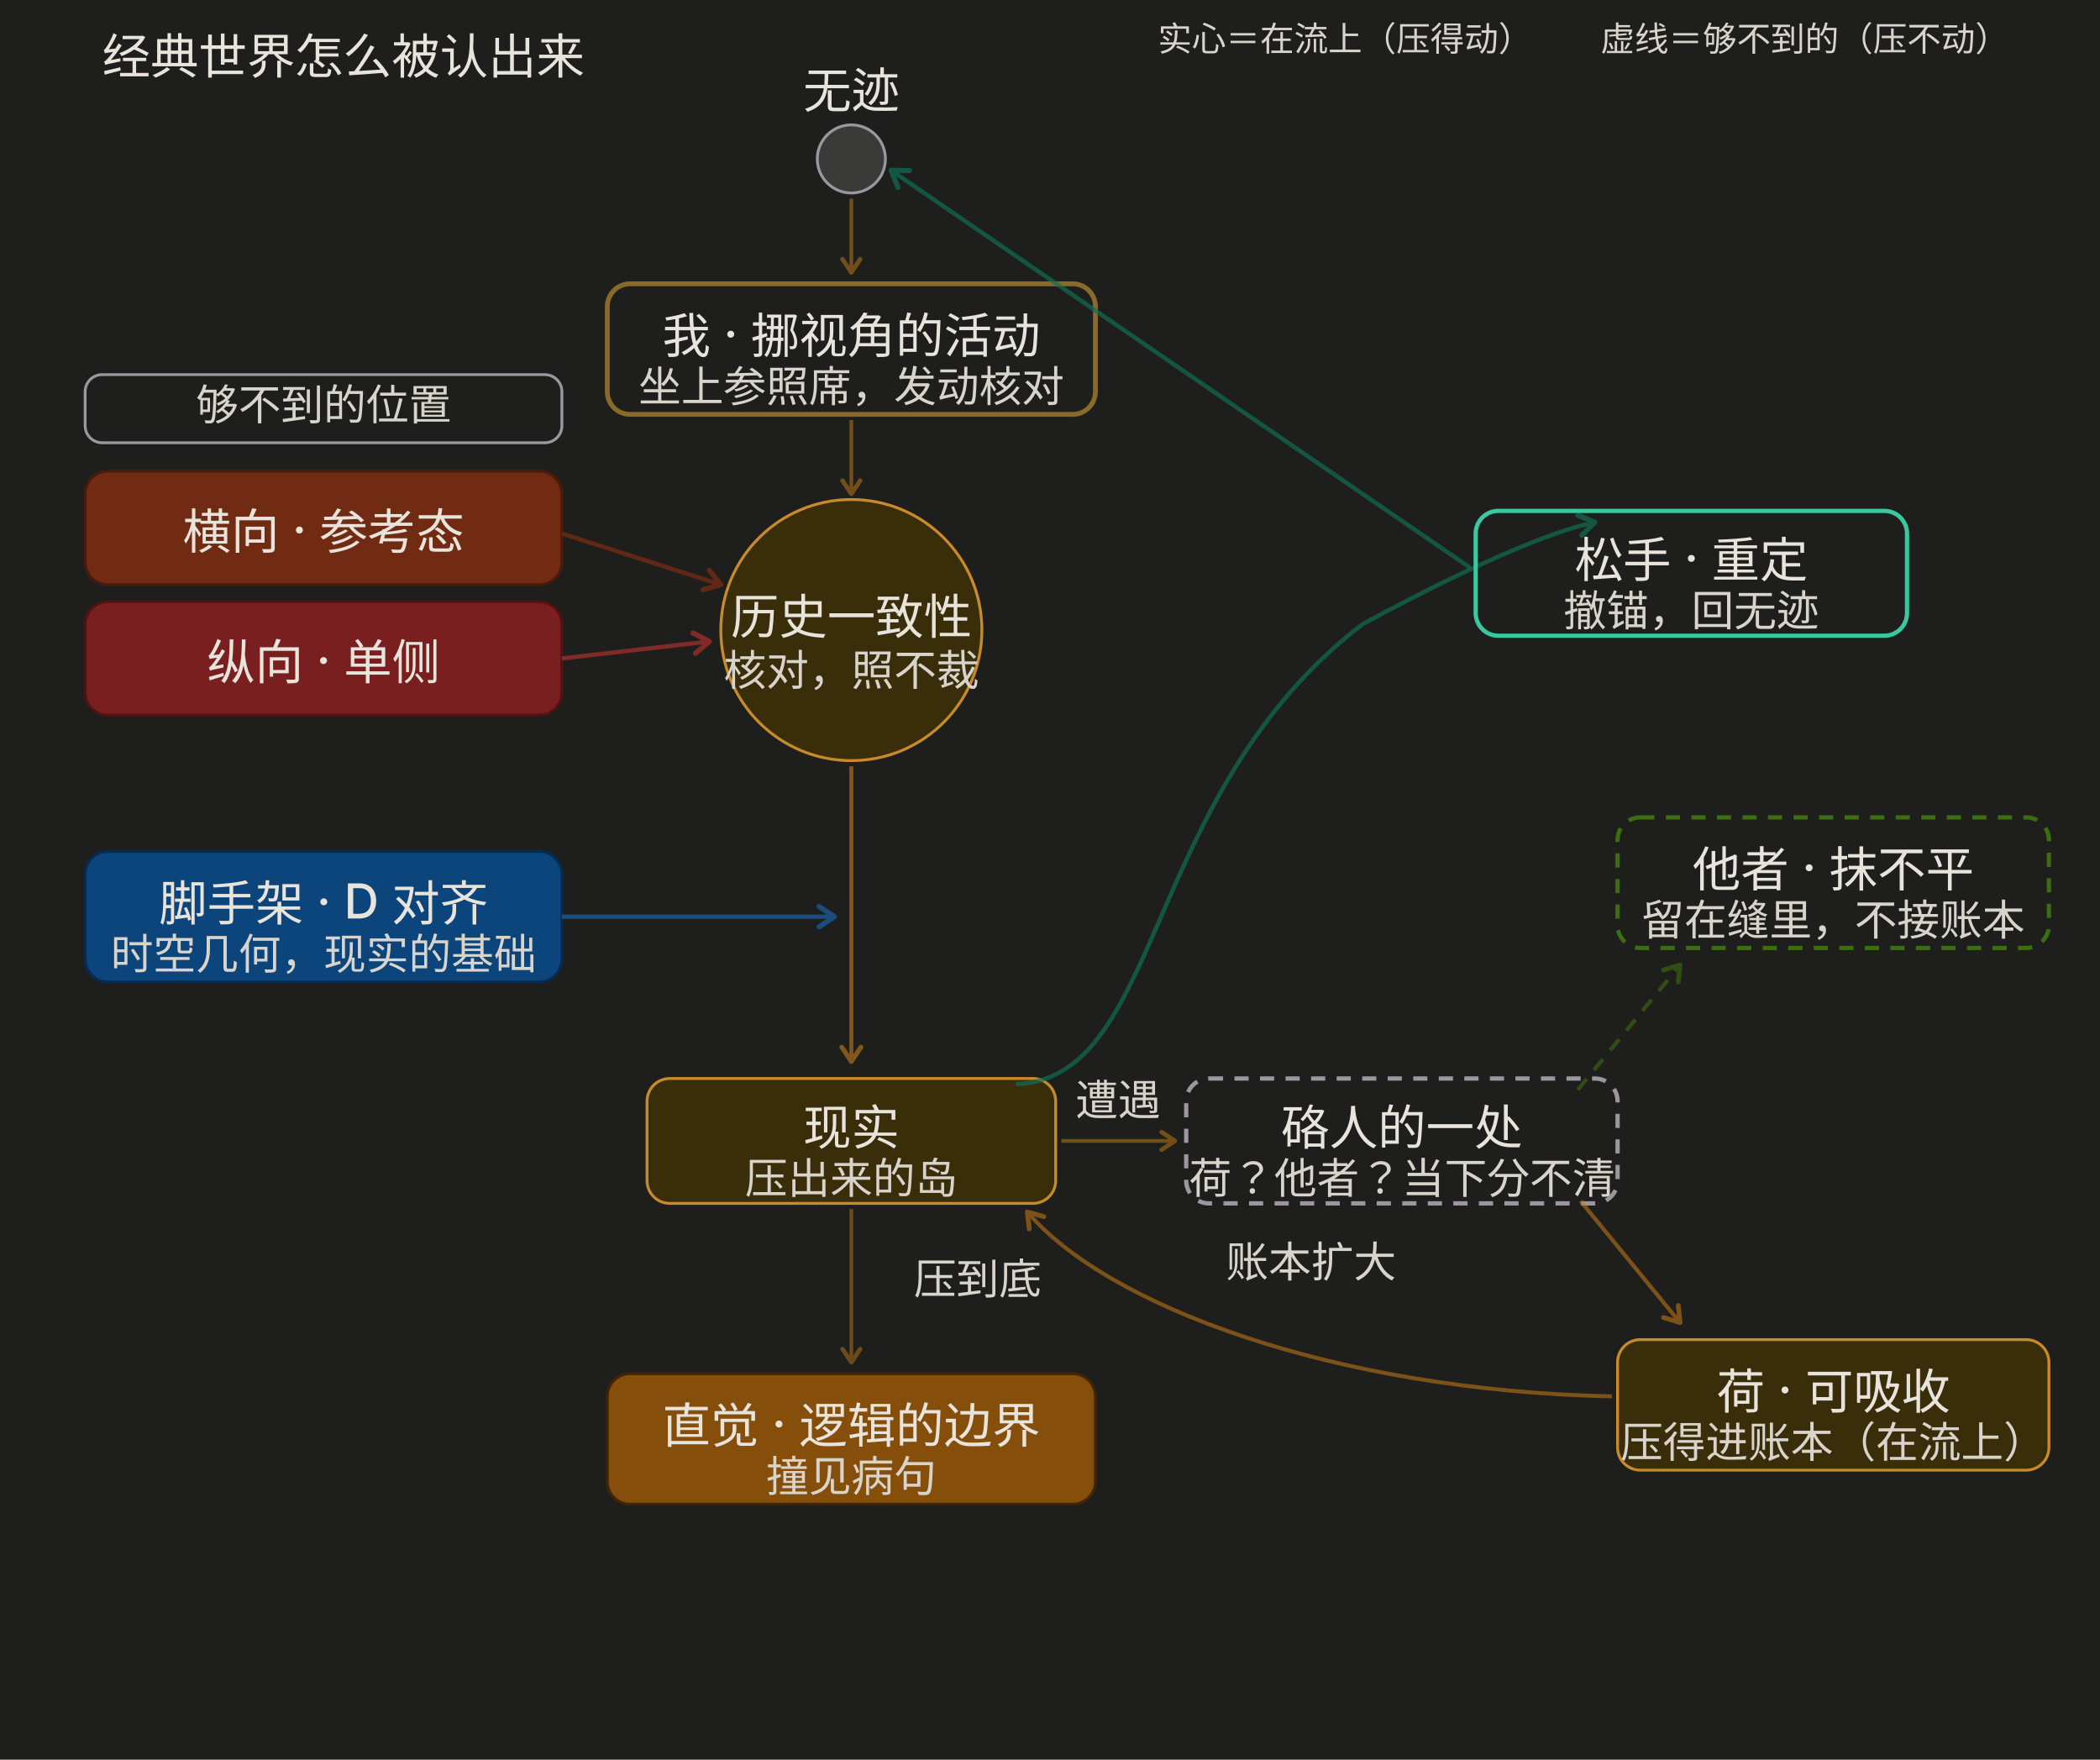
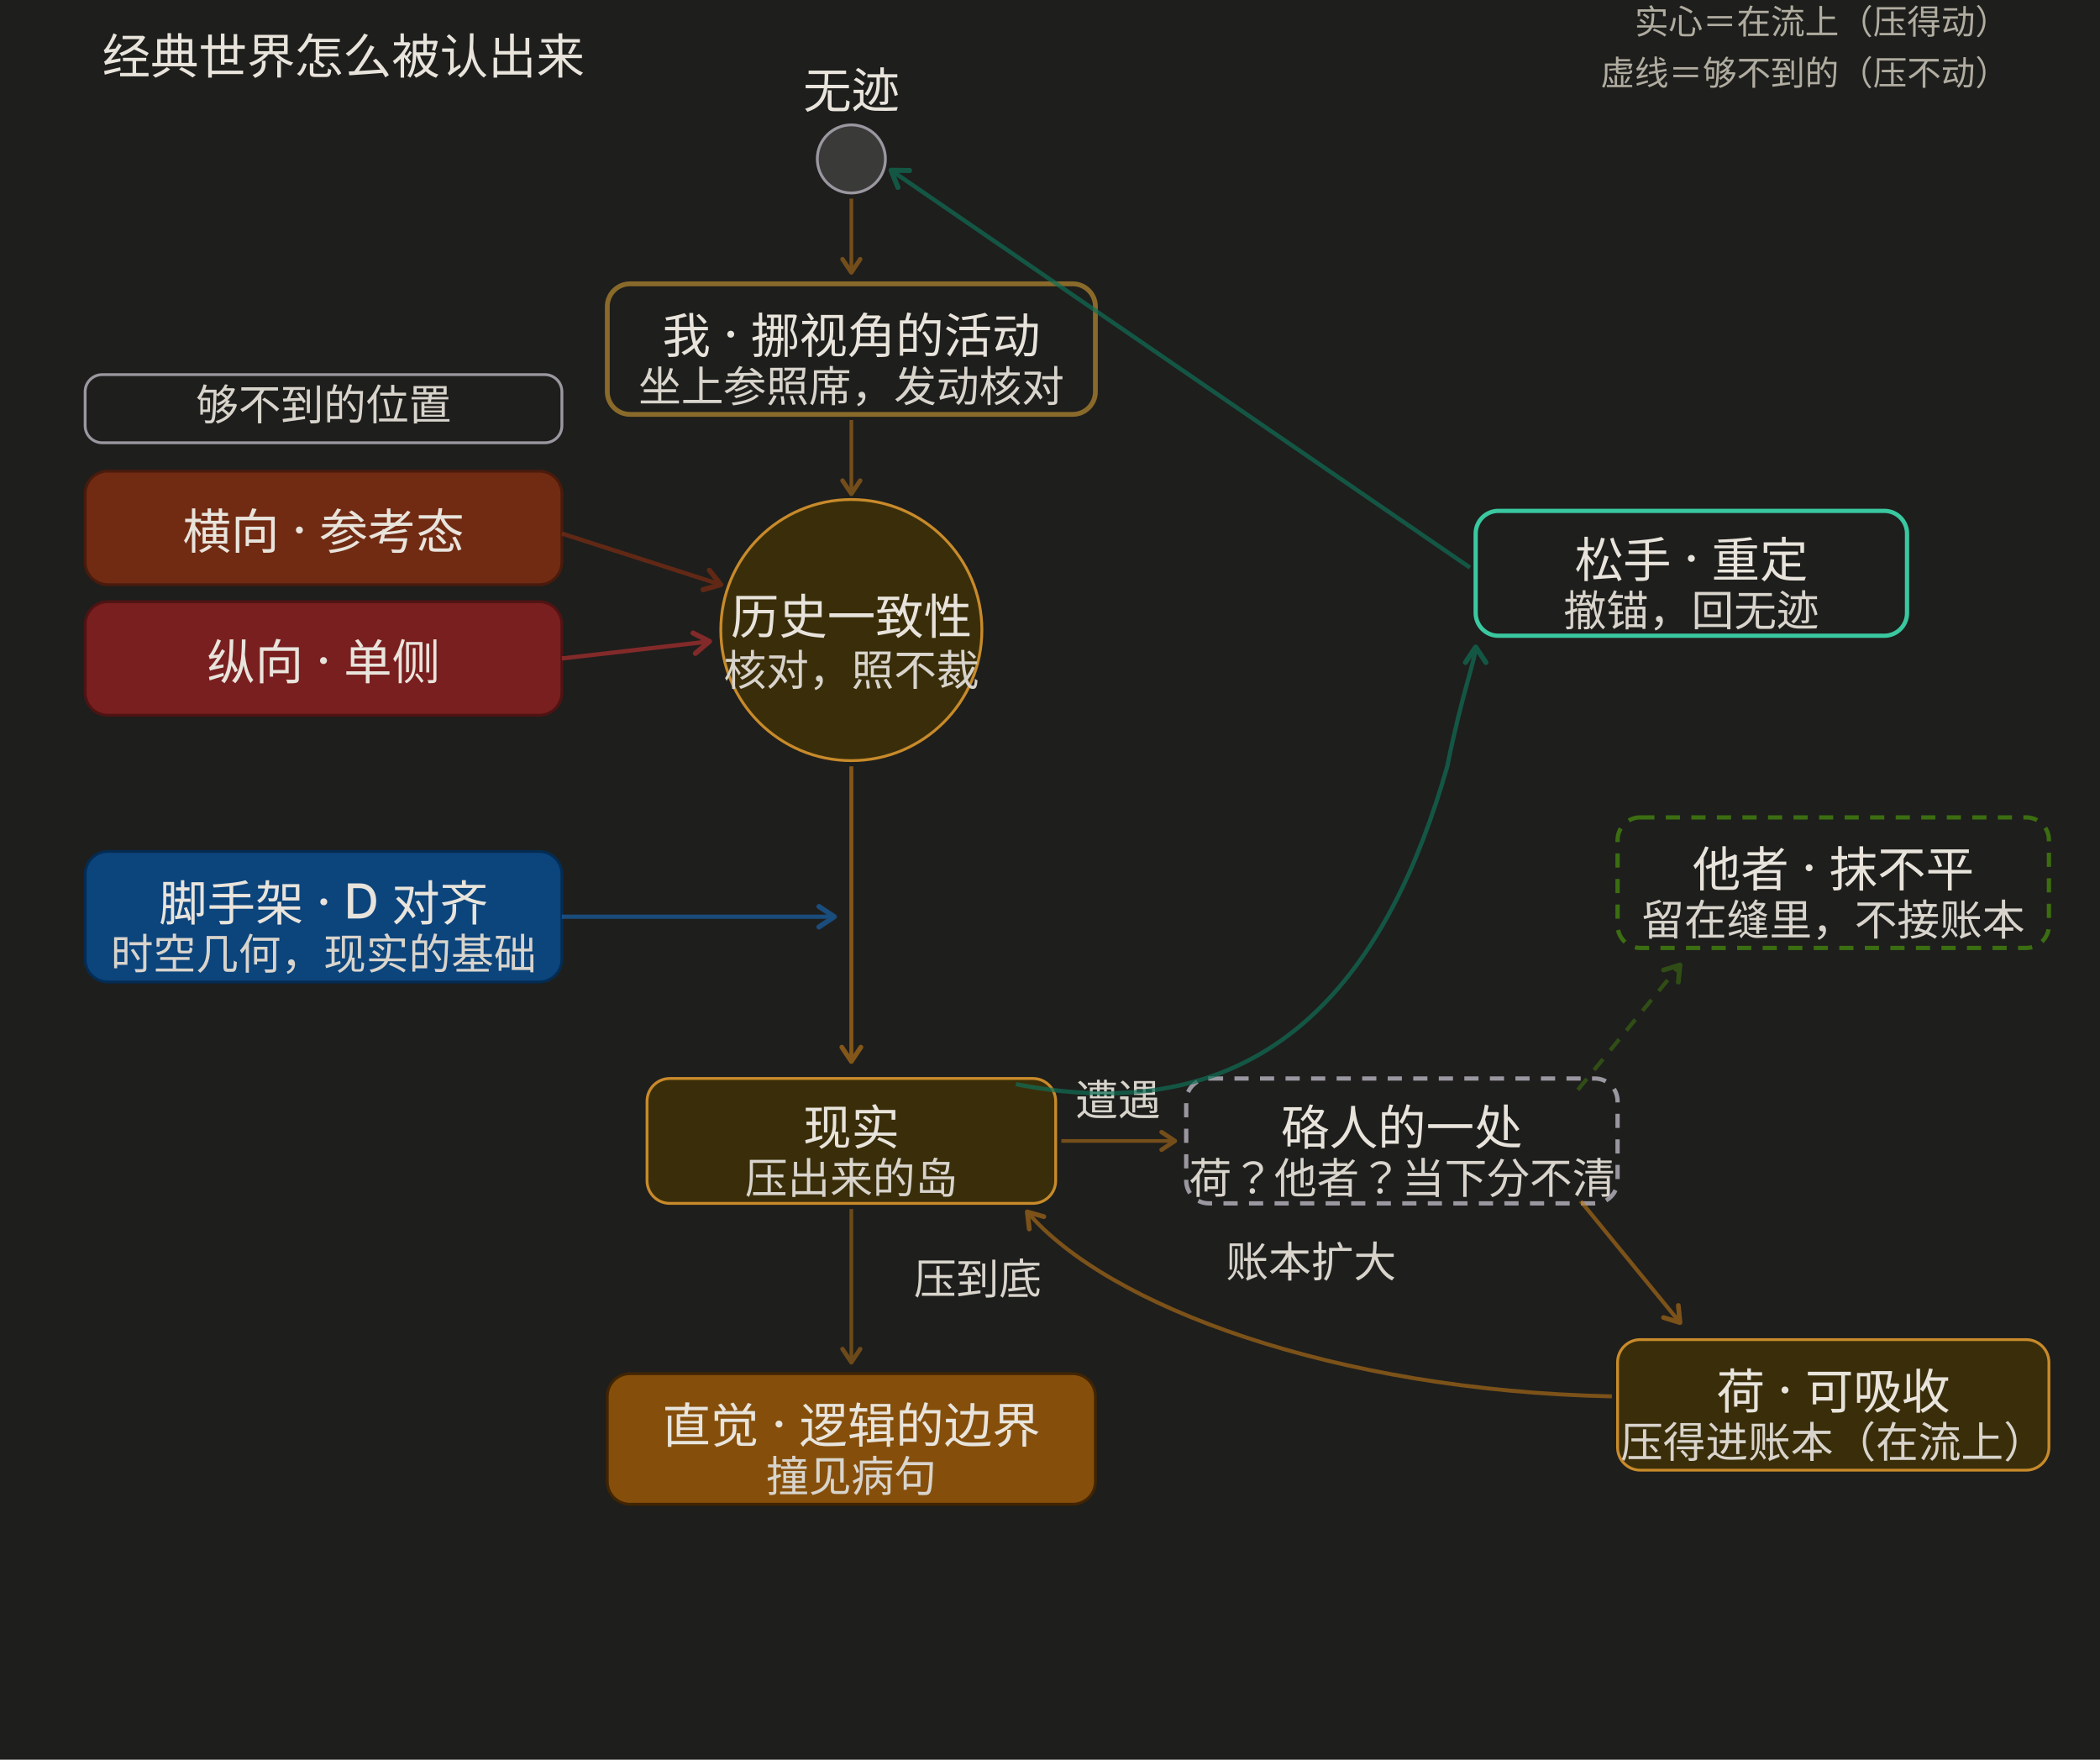
<svg xmlns="http://www.w3.org/2000/svg" preserveAspectRatio="xMidYMid meet" width="100%" viewBox="0 0 740 620" role="img" style="">
  <rect x="0" y="0" width="740" height="620" fill="#1e1e1c" />
  <defs>
    <marker id="arrow" viewBox="0 0 10 10" refX="8" refY="5" markerWidth="6" markerHeight="6" orient="auto-start-reverse">
      <path d="M2 1L8 5L2 9" fill="none" stroke="context-stroke" stroke-width="2.0" stroke-linecap="round" stroke-linejoin="round" />
    </marker>
    <mask id="imagine-text-gaps-jfblbp" maskUnits="userSpaceOnUse">
      <rect x="0" y="0" width="740" height="620" fill="white" />
      <rect x="32" y="9.296" width="148.375" height="25.13" fill="black" rx="2" />
      <rect x="281.996" y="22.296" width="36.387" height="21.13" fill="black" rx="2" />
      <rect x="242.336" y="106.435" width="115.328" height="21.13" fill="black" rx="2" />
      <rect x="236.008" y="125.463" width="128.312" height="19.074" fill="black" rx="2" />
      <rect x="261.002" y="205.435" width="77.996" height="21.13" fill="black" rx="2" />
      <rect x="260.006" y="225.463" width="80.322" height="19.074" fill="black" rx="2" />
      <rect x="74.006" y="138.352" width="79.988" height="19.074" fill="black" rx="2" />
      <rect x="70.334" y="175.435" width="87.332" height="21.13" fill="black" rx="2" />
      <rect x="77.336" y="221.435" width="73.329" height="21.13" fill="black" rx="2" />
      <rect x="63.653" y="306.435" width="101.081" height="21.13" fill="black" rx="2" />
      <rect x="50.008" y="325.463" width="127.983" height="19.074" fill="black" rx="2" />
      <rect x="281.996" y="385.435" width="36.007" height="21.13" fill="black" rx="2" />
      <rect x="266.002" y="404.463" width="67.997" height="19.074" fill="black" rx="2" />
      <rect x="318" y="441.352" width="44.329" height="23.074" fill="black" rx="2" />
      <rect x="242.336" y="490.435" width="115.709" height="21.13" fill="black" rx="2" />
      <rect x="272.002" y="509.463" width="55.995" height="19.074" fill="black" rx="2" />
      <rect x="377.999" y="379.352" width="32.331" height="19.074" fill="black" rx="2" />
      <rect x="455.002" y="385.435" width="78.383" height="21.13" fill="black" rx="2" />
      <rect x="430.008" y="404.463" width="127.983" height="19.074" fill="black" rx="2" />
      <rect x="602.334" y="294.435" width="87.332" height="21.13" fill="black" rx="2" />
      <rect x="588.009" y="313.463" width="116.315" height="19.074" fill="black" rx="2" />
      <rect x="609.336" y="478.435" width="73.714" height="21.13" fill="black" rx="2" />
      <rect x="582.008" y="497.463" width="127.983" height="19.074" fill="black" rx="2" />
      <rect x="434.002" y="436.352" width="56.326" height="19.074" fill="black" rx="2" />
      <rect x="559.336" y="185.435" width="73.329" height="21.13" fill="black" rx="2" />
      <rect x="556.006" y="204.463" width="80.322" height="19.074" fill="black" rx="2" />
      <rect x="230.008" y="554.352" width="140.31" height="19.074" fill="black" rx="2" />
      <rect x="149.027" y="578.352" width="301.946" height="19.074" fill="black" rx="2" />
    </mask>
  </defs>
  <text x="36" y="26" style="fill:#e8e4dc;stroke:none;color:#d8d4cc;stroke-width:1.5px;stroke-linecap:butt;stroke-linejoin:miter;opacity:1;font-family:&quot;Anthropic Sans&quot;, -apple-system, BlinkMacSystemFont, &quot;Segoe UI&quot;, sans-serif;font-size:17px;font-weight:500;text-anchor:start;dominant-baseline:auto">经典世界怎么被认出来</text>
  <a href="02_start.html#scene-wuji" target="_top">
    <g style="fill:#efece4;stroke:none;color:#d8d4cc;stroke-width:1.5px;stroke-linecap:butt;stroke-linejoin:miter;opacity:1;font-family:&quot;Anthropic Sans&quot;, -apple-system, BlinkMacSystemFont, &quot;Segoe UI&quot;, sans-serif;font-size:17px;font-weight:400;text-anchor:start;dominant-baseline:auto">
      <circle cx="300" cy="56" r="12" stroke-width="1.0" style="fill:#3a3a38;stroke:#9b97a0;color:#d8d4cc;stroke-width:1.0px;stroke-linecap:butt;stroke-linejoin:miter;opacity:1;font-family:&quot;Anthropic Sans&quot;, -apple-system, BlinkMacSystemFont, &quot;Segoe UI&quot;, sans-serif;font-size:17px;font-weight:400;text-anchor:start;dominant-baseline:auto" />
      <text x="300" y="38" text-anchor="middle" style="fill:#e8e4dc;stroke:none;color:#d8d4cc;stroke-width:1.5px;stroke-linecap:butt;stroke-linejoin:miter;opacity:1;font-family:&quot;Anthropic Sans&quot;, -apple-system, BlinkMacSystemFont, &quot;Segoe UI&quot;, sans-serif;font-size:17px;font-weight:500;text-anchor:middle;dominant-baseline:auto">无迹</text>
    </g>
  </a>
  <line x1="300" y1="70" x2="300" y2="96" stroke="#d8a040" stroke-width="1.3" opacity="0.85" marker-end="url(#arrow)" style="fill:#efece4;stroke:rgb(186, 117, 23);color:#d8d4cc;stroke-width:1.3px;stroke-linecap:butt;stroke-linejoin:miter;opacity:0.55;font-family:&quot;Anthropic Sans&quot;, -apple-system, BlinkMacSystemFont, &quot;Segoe UI&quot;, sans-serif;font-size:17px;font-weight:400;text-anchor:start;dominant-baseline:auto" />
  <a href="07_worldtopos.html#scene-wo" target="_top">
    <g style="fill:#efece4;stroke:none;color:#d8d4cc;stroke-width:1.5px;stroke-linecap:butt;stroke-linejoin:miter;opacity:1;font-family:&quot;Anthropic Sans&quot;, -apple-system, BlinkMacSystemFont, &quot;Segoe UI&quot;, sans-serif;font-size:17px;font-weight:400;text-anchor:start;dominant-baseline:auto">
      <rect x="214" y="100" width="172" height="46" rx="8" fill="none" stroke="#c8a040" stroke-width="1.7" style="fill:none;stroke:rgb(138, 106, 42);color:#d8d4cc;stroke-width:1.7px;stroke-linecap:butt;stroke-linejoin:miter;opacity:1;font-family:&quot;Anthropic Sans&quot;, -apple-system, BlinkMacSystemFont, &quot;Segoe UI&quot;, sans-serif;font-size:17px;font-weight:400;text-anchor:start;dominant-baseline:auto" />
      <text x="300" y="117" text-anchor="middle" dominant-baseline="central" style="fill:#e8e4dc;stroke:none;color:#d8d4cc;stroke-width:1.5px;stroke-linecap:butt;stroke-linejoin:miter;opacity:1;font-family:&quot;Anthropic Sans&quot;, -apple-system, BlinkMacSystemFont, &quot;Segoe UI&quot;, sans-serif;font-size:17px;font-weight:500;text-anchor:middle;dominant-baseline:central">我 · 挪视角的活动</text>
      <text x="300" y="135" text-anchor="middle" dominant-baseline="central" fill="#c8a040" style="fill:#d8d4cc;stroke:none;color:#d8d4cc;stroke-width:1.5px;stroke-linecap:butt;stroke-linejoin:miter;opacity:1;font-family:&quot;Anthropic Sans&quot;, -apple-system, BlinkMacSystemFont, &quot;Segoe UI&quot;, sans-serif;font-size:15px;font-weight:400;text-anchor:middle;dominant-baseline:central">坐上参照席，发动核对</text>
    </g>
  </a>
  <line x1="300" y1="148" x2="300" y2="174" stroke="#d8a040" stroke-width="1.3" opacity="0.85" marker-end="url(#arrow)" style="fill:#efece4;stroke:rgb(186, 117, 23);color:#d8d4cc;stroke-width:1.3px;stroke-linecap:butt;stroke-linejoin:miter;opacity:0.55;font-family:&quot;Anthropic Sans&quot;, -apple-system, BlinkMacSystemFont, &quot;Segoe UI&quot;, sans-serif;font-size:17px;font-weight:400;text-anchor:start;dominant-baseline:auto" />
  <a href="07_worldtopos.html#scene-lishi" target="_top">
    <g style="fill:#efece4;stroke:none;color:#d8d4cc;stroke-width:1.5px;stroke-linecap:butt;stroke-linejoin:miter;opacity:1;font-family:&quot;Anthropic Sans&quot;, -apple-system, BlinkMacSystemFont, &quot;Segoe UI&quot;, sans-serif;font-size:17px;font-weight:400;text-anchor:start;dominant-baseline:auto">
      <circle cx="300" cy="222" r="46" stroke-width="1.0" style="fill:#3a2e0a;stroke:#c88a2a;color:#d8d4cc;stroke-width:1.0px;stroke-linecap:butt;stroke-linejoin:miter;opacity:1;font-family:&quot;Anthropic Sans&quot;, -apple-system, BlinkMacSystemFont, &quot;Segoe UI&quot;, sans-serif;font-size:17px;font-weight:400;text-anchor:start;dominant-baseline:auto" />
      <text x="300" y="216" text-anchor="middle" dominant-baseline="central" style="fill:#e8e4dc;stroke:none;color:#d8d4cc;stroke-width:1.5px;stroke-linecap:butt;stroke-linejoin:miter;opacity:1;font-family:&quot;Anthropic Sans&quot;, -apple-system, BlinkMacSystemFont, &quot;Segoe UI&quot;, sans-serif;font-size:17px;font-weight:500;text-anchor:middle;dominant-baseline:central">历史一致性</text>
      <text x="300" y="235" text-anchor="middle" dominant-baseline="central" style="fill:#d8d4cc;stroke:none;color:#d8d4cc;stroke-width:1.5px;stroke-linecap:butt;stroke-linejoin:miter;opacity:1;font-family:&quot;Anthropic Sans&quot;, -apple-system, BlinkMacSystemFont, &quot;Segoe UI&quot;, sans-serif;font-size:15px;font-weight:400;text-anchor:middle;dominant-baseline:central">核对，照不裁</text>
    </g>
  </a>
  <a href="05_unknowable.html#scene-sanzhong" target="_top">
    <g style="fill:#efece4;stroke:none;color:#d8d4cc;stroke-width:1.5px;stroke-linecap:butt;stroke-linejoin:miter;opacity:1;font-family:&quot;Anthropic Sans&quot;, -apple-system, BlinkMacSystemFont, &quot;Segoe UI&quot;, sans-serif;font-size:17px;font-weight:400;text-anchor:start;dominant-baseline:auto">
      <text x="114" y="148" text-anchor="middle" fill="#e0dcd4" style="fill:#d8d4cc;stroke:none;color:#d8d4cc;stroke-width:1.5px;stroke-linecap:butt;stroke-linejoin:miter;opacity:1;font-family:&quot;Anthropic Sans&quot;, -apple-system, BlinkMacSystemFont, &quot;Segoe UI&quot;, sans-serif;font-size:15px;font-weight:400;text-anchor:middle;dominant-baseline:auto">够不到的位置</text>
    </g>
    <rect x="30" y="132" width="168" height="24" rx="6" fill="none" stroke="#9b97a0" stroke-width="1" />
  </a>
  <a href="04_intentionality.html#scene-heng" target="_top">
    <g style="fill:#efece4;stroke:none;color:#d8d4cc;stroke-width:1.5px;stroke-linecap:butt;stroke-linejoin:miter;opacity:1;font-family:&quot;Anthropic Sans&quot;, -apple-system, BlinkMacSystemFont, &quot;Segoe UI&quot;, sans-serif;font-size:17px;font-weight:400;text-anchor:start;dominant-baseline:auto">
      <rect x="30" y="166" width="168" height="40" rx="8" fill="#3a2010" stroke="#8a3a20" stroke-width="1.0" style="fill:rgb(113, 43, 19);stroke:rgb(74, 27, 12);color:#d8d4cc;stroke-width:1.0px;stroke-linecap:butt;stroke-linejoin:miter;opacity:1;font-family:&quot;Anthropic Sans&quot;, -apple-system, BlinkMacSystemFont, &quot;Segoe UI&quot;, sans-serif;font-size:17px;font-weight:400;text-anchor:start;dominant-baseline:auto" />
      <text x="114" y="186" text-anchor="middle" dominant-baseline="central" fill="#F5C4B3" style="fill:#e8e4dc;stroke:none;color:#d8d4cc;stroke-width:1.5px;stroke-linecap:butt;stroke-linejoin:miter;opacity:1;font-family:&quot;Anthropic Sans&quot;, -apple-system, BlinkMacSystemFont, &quot;Segoe UI&quot;, sans-serif;font-size:17px;font-weight:500;text-anchor:middle;dominant-baseline:central">横向 · 参考态</text>
    </g>
  </a>
  <line x1="198" y1="188" x2="254" y2="206" stroke="#c88a40" stroke-width="1.5" opacity="0.95" marker-end="url(#arrow)" style="fill:#efece4;stroke:rgb(113, 43, 19);color:#d8d4cc;stroke-width:1.5px;stroke-linecap:butt;stroke-linejoin:miter;opacity:0.8;font-family:&quot;Anthropic Sans&quot;, -apple-system, BlinkMacSystemFont, &quot;Segoe UI&quot;, sans-serif;font-size:17px;font-weight:400;text-anchor:start;dominant-baseline:auto" />
  <a href="03_twostreams.html#scene-zong" target="_top">
    <g style="fill:#efece4;stroke:none;color:#d8d4cc;stroke-width:1.5px;stroke-linecap:butt;stroke-linejoin:miter;opacity:1;font-family:&quot;Anthropic Sans&quot;, -apple-system, BlinkMacSystemFont, &quot;Segoe UI&quot;, sans-serif;font-size:17px;font-weight:400;text-anchor:start;dominant-baseline:auto">
      <rect x="30" y="212" width="168" height="40" rx="8" fill="#3a1010" stroke="#a03030" stroke-width="1.0" style="fill:rgb(121, 31, 31);stroke:rgb(80, 19, 19);color:#d8d4cc;stroke-width:1.0px;stroke-linecap:butt;stroke-linejoin:miter;opacity:1;font-family:&quot;Anthropic Sans&quot;, -apple-system, BlinkMacSystemFont, &quot;Segoe UI&quot;, sans-serif;font-size:17px;font-weight:400;text-anchor:start;dominant-baseline:auto" />
      <text x="114" y="232" text-anchor="middle" dominant-baseline="central" fill="#F7C1C1" style="fill:#e8e4dc;stroke:none;color:#d8d4cc;stroke-width:1.5px;stroke-linecap:butt;stroke-linejoin:miter;opacity:1;font-family:&quot;Anthropic Sans&quot;, -apple-system, BlinkMacSystemFont, &quot;Segoe UI&quot;, sans-serif;font-size:17px;font-weight:500;text-anchor:middle;dominant-baseline:central">纵向 · 单侧</text>
    </g>
  </a>
  <line x1="198" y1="232" x2="250" y2="226" stroke="#d85050" stroke-width="1.5" opacity="0.75" marker-end="url(#arrow)" style="fill:#efece4;stroke:rgb(163, 45, 45);color:#d8d4cc;stroke-width:1.5px;stroke-linecap:butt;stroke-linejoin:miter;opacity:0.75;font-family:&quot;Anthropic Sans&quot;, -apple-system, BlinkMacSystemFont, &quot;Segoe UI&quot;, sans-serif;font-size:17px;font-weight:400;text-anchor:start;dominant-baseline:auto" />
  <a href="09_assertion.html#scene-dui" target="_top">
    <g style="fill:#efece4;stroke:none;color:#d8d4cc;stroke-width:1.5px;stroke-linecap:butt;stroke-linejoin:miter;opacity:1;font-family:&quot;Anthropic Sans&quot;, -apple-system, BlinkMacSystemFont, &quot;Segoe UI&quot;, sans-serif;font-size:17px;font-weight:400;text-anchor:start;dominant-baseline:auto">
      <rect x="30" y="300" width="168" height="46" rx="8" fill="#0a3040" stroke="#1a5a9a" stroke-width="1.0" style="fill:rgb(12, 68, 124);stroke:rgb(4, 44, 83);color:#d8d4cc;stroke-width:1.0px;stroke-linecap:butt;stroke-linejoin:miter;opacity:1;font-family:&quot;Anthropic Sans&quot;, -apple-system, BlinkMacSystemFont, &quot;Segoe UI&quot;, sans-serif;font-size:17px;font-weight:400;text-anchor:start;dominant-baseline:auto" />
      <text x="114" y="317" text-anchor="middle" dominant-baseline="central" fill="#B5D4F4" style="fill:#e8e4dc;stroke:none;color:#d8d4cc;stroke-width:1.5px;stroke-linecap:butt;stroke-linejoin:miter;opacity:1;font-family:&quot;Anthropic Sans&quot;, -apple-system, BlinkMacSystemFont, &quot;Segoe UI&quot;, sans-serif;font-size:17px;font-weight:500;text-anchor:middle;dominant-baseline:central">脚手架 · D 对齐</text>
      <text x="114" y="335" text-anchor="middle" dominant-baseline="central" fill="#85B7EB" style="fill:#d8d4cc;stroke:none;color:#d8d4cc;stroke-width:1.5px;stroke-linecap:butt;stroke-linejoin:miter;opacity:1;font-family:&quot;Anthropic Sans&quot;, -apple-system, BlinkMacSystemFont, &quot;Segoe UI&quot;, sans-serif;font-size:15px;font-weight:400;text-anchor:middle;dominant-baseline:central">时空几何，现实的基础</text>
    </g>
  </a>
  <line x1="198" y1="323" x2="294" y2="323" stroke="#3a8ac8" stroke-width="1.5" opacity="0.9" marker-end="url(#arrow)" style="fill:#efece4;stroke:rgb(24, 95, 165);color:#d8d4cc;stroke-width:1.5px;stroke-linecap:butt;stroke-linejoin:miter;opacity:0.7;font-family:&quot;Anthropic Sans&quot;, -apple-system, BlinkMacSystemFont, &quot;Segoe UI&quot;, sans-serif;font-size:17px;font-weight:400;text-anchor:start;dominant-baseline:auto" />
  <line x1="300" y1="270" x2="300" y2="374" stroke="#d8a040" stroke-width="1.4" opacity="0.9" marker-end="url(#arrow)" style="fill:#efece4;stroke:rgb(186, 117, 23);color:#d8d4cc;stroke-width:1.4px;stroke-linecap:butt;stroke-linejoin:miter;opacity:0.65;font-family:&quot;Anthropic Sans&quot;, -apple-system, BlinkMacSystemFont, &quot;Segoe UI&quot;, sans-serif;font-size:17px;font-weight:400;text-anchor:start;dominant-baseline:auto" />
  <a href="10_classicalworld.html#scene-xianshi" target="_top">
    <g style="fill:#efece4;stroke:none;color:#d8d4cc;stroke-width:1.5px;stroke-linecap:butt;stroke-linejoin:miter;opacity:1;font-family:&quot;Anthropic Sans&quot;, -apple-system, BlinkMacSystemFont, &quot;Segoe UI&quot;, sans-serif;font-size:17px;font-weight:400;text-anchor:start;dominant-baseline:auto">
      <rect x="228" y="380" width="144" height="44" rx="8" stroke-width="1.0" style="fill:#3a2e0a;stroke:#c88a2a;color:#d8d4cc;stroke-width:1.0px;stroke-linecap:butt;stroke-linejoin:miter;opacity:1;font-family:&quot;Anthropic Sans&quot;, -apple-system, BlinkMacSystemFont, &quot;Segoe UI&quot;, sans-serif;font-size:17px;font-weight:400;text-anchor:start;dominant-baseline:auto" />
      <text x="300" y="396" text-anchor="middle" dominant-baseline="central" style="fill:#e8e4dc;stroke:none;color:#d8d4cc;stroke-width:1.5px;stroke-linecap:butt;stroke-linejoin:miter;opacity:1;font-family:&quot;Anthropic Sans&quot;, -apple-system, BlinkMacSystemFont, &quot;Segoe UI&quot;, sans-serif;font-size:17px;font-weight:500;text-anchor:middle;dominant-baseline:central">现实</text>
      <text x="300" y="414" text-anchor="middle" dominant-baseline="central" style="fill:#d8d4cc;stroke:none;color:#d8d4cc;stroke-width:1.5px;stroke-linecap:butt;stroke-linejoin:miter;opacity:1;font-family:&quot;Anthropic Sans&quot;, -apple-system, BlinkMacSystemFont, &quot;Segoe UI&quot;, sans-serif;font-size:15px;font-weight:400;text-anchor:middle;dominant-baseline:central">压出来的岛</text>
    </g>
  </a>
  <line x1="300" y1="426" x2="300" y2="480" stroke="#d8a040" stroke-width="1.3" opacity="0.85" marker-end="url(#arrow)" style="fill:#efece4;stroke:rgb(186, 117, 23);color:#d8d4cc;stroke-width:1.3px;stroke-linecap:butt;stroke-linejoin:miter;opacity:0.5;font-family:&quot;Anthropic Sans&quot;, -apple-system, BlinkMacSystemFont, &quot;Segoe UI&quot;, sans-serif;font-size:17px;font-weight:400;text-anchor:start;dominant-baseline:auto" />
  <text x="322" y="456" fill="#c8a040" style="fill:#d8d4cc;stroke:none;color:#d8d4cc;stroke-width:1.5px;stroke-linecap:butt;stroke-linejoin:miter;opacity:1;font-family:&quot;Anthropic Sans&quot;, -apple-system, BlinkMacSystemFont, &quot;Segoe UI&quot;, sans-serif;font-size:15px;font-weight:400;text-anchor:start;dominant-baseline:auto">压到底</text>
  <a href="08_intuition.html#scene-luoji" target="_top">
    <g style="fill:#efece4;stroke:none;color:#d8d4cc;stroke-width:1.5px;stroke-linecap:butt;stroke-linejoin:miter;opacity:1;font-family:&quot;Anthropic Sans&quot;, -apple-system, BlinkMacSystemFont, &quot;Segoe UI&quot;, sans-serif;font-size:17px;font-weight:400;text-anchor:start;dominant-baseline:auto">
      <rect x="214" y="484" width="172" height="46" rx="8" fill="#301800" stroke="#8a5a20" stroke-width="1.0" style="fill:rgb(133, 79, 11);stroke:rgb(65, 36, 2);color:#d8d4cc;stroke-width:1.0px;stroke-linecap:butt;stroke-linejoin:miter;opacity:1;font-family:&quot;Anthropic Sans&quot;, -apple-system, BlinkMacSystemFont, &quot;Segoe UI&quot;, sans-serif;font-size:17px;font-weight:400;text-anchor:start;dominant-baseline:auto" />
      <text x="300" y="501" text-anchor="middle" dominant-baseline="central" fill="#FAC775" style="fill:#e8e4dc;stroke:none;color:#d8d4cc;stroke-width:1.5px;stroke-linecap:butt;stroke-linejoin:miter;opacity:1;font-family:&quot;Anthropic Sans&quot;, -apple-system, BlinkMacSystemFont, &quot;Segoe UI&quot;, sans-serif;font-size:17px;font-weight:500;text-anchor:middle;dominant-baseline:central">直觉 · 逻辑的边界</text>
      <text x="300" y="519" text-anchor="middle" dominant-baseline="central" fill="#FAC775" style="fill:#d8d4cc;stroke:none;color:#d8d4cc;stroke-width:1.5px;stroke-linecap:butt;stroke-linejoin:miter;opacity:1;font-family:&quot;Anthropic Sans&quot;, -apple-system, BlinkMacSystemFont, &quot;Segoe UI&quot;, sans-serif;font-size:15px;font-weight:400;text-anchor:middle;dominant-baseline:central">撞见病句</text>
    </g>
  </a>
  <line x1="374" y1="402" x2="414" y2="402" stroke="#d8a040" stroke-width="1.3" opacity="0.85" marker-end="url(#arrow)" style="fill:#efece4;stroke:rgb(186, 117, 23);color:#d8d4cc;stroke-width:1.3px;stroke-linecap:butt;stroke-linejoin:miter;opacity:0.55;font-family:&quot;Anthropic Sans&quot;, -apple-system, BlinkMacSystemFont, &quot;Segoe UI&quot;, sans-serif;font-size:17px;font-weight:400;text-anchor:start;dominant-baseline:auto" />
  <text x="394" y="393" text-anchor="middle" fill="#c8a040" style="fill:#d8d4cc;stroke:none;color:#d8d4cc;stroke-width:1.5px;stroke-linecap:butt;stroke-linejoin:miter;opacity:1;font-family:&quot;Anthropic Sans&quot;, -apple-system, BlinkMacSystemFont, &quot;Segoe UI&quot;, sans-serif;font-size:15px;font-weight:400;text-anchor:middle;dominant-baseline:auto">遭遇</text>
  <g style="fill:#efece4;stroke:none;color:#d8d4cc;stroke-width:1.5px;stroke-linecap:butt;stroke-linejoin:miter;opacity:1;font-family:&quot;Anthropic Sans&quot;, -apple-system, BlinkMacSystemFont, &quot;Segoe UI&quot;, sans-serif;font-size:17px;font-weight:400;text-anchor:start;dominant-baseline:auto">
    <rect x="418" y="380" width="152" height="44" rx="8" fill="none" stroke="#9b97a0" stroke-width="1.5" stroke-dasharray="5 4" style="fill:none;stroke:#9b97a0;color:#d8d4cc;stroke-width:1.5px;stroke-linecap:butt;stroke-linejoin:miter;opacity:1;font-family:&quot;Anthropic Sans&quot;, -apple-system, BlinkMacSystemFont, &quot;Segoe UI&quot;, sans-serif;font-size:17px;font-weight:400;text-anchor:start;dominant-baseline:auto" />
    <text x="494" y="396" text-anchor="middle" dominant-baseline="central" fill="#e0dcd4" style="fill:#e8e4dc;stroke:none;color:#d8d4cc;stroke-width:1.5px;stroke-linecap:butt;stroke-linejoin:miter;opacity:1;font-family:&quot;Anthropic Sans&quot;, -apple-system, BlinkMacSystemFont, &quot;Segoe UI&quot;, sans-serif;font-size:17px;font-weight:500;text-anchor:middle;dominant-baseline:central">硌人的一处</text>
    <text x="494" y="414" text-anchor="middle" dominant-baseline="central" fill="#d0ccc4" style="fill:#d8d4cc;stroke:none;color:#d8d4cc;stroke-width:1.5px;stroke-linecap:butt;stroke-linejoin:miter;opacity:1;font-family:&quot;Anthropic Sans&quot;, -apple-system, BlinkMacSystemFont, &quot;Segoe UI&quot;, sans-serif;font-size:15px;font-weight:400;text-anchor:middle;dominant-baseline:central">荷？他者？当下分不清</text>
  </g>
  <line x1="556" y1="384" x2="592" y2="340" stroke="#5ac820" stroke-width="1.4" opacity="0.9" stroke-dasharray="5 4" marker-end="url(#arrow)" style="fill:#efece4;stroke:rgb(59, 109, 17);color:#d8d4cc;stroke-width:1.4px;stroke-linecap:butt;stroke-linejoin:miter;opacity:0.6;font-family:&quot;Anthropic Sans&quot;, -apple-system, BlinkMacSystemFont, &quot;Segoe UI&quot;, sans-serif;font-size:17px;font-weight:400;text-anchor:start;dominant-baseline:auto" />
  <g style="fill:#efece4;stroke:none;color:#d8d4cc;stroke-width:1.5px;stroke-linecap:butt;stroke-linejoin:miter;opacity:1;font-family:&quot;Anthropic Sans&quot;, -apple-system, BlinkMacSystemFont, &quot;Segoe UI&quot;, sans-serif;font-size:17px;font-weight:400;text-anchor:start;dominant-baseline:auto">
    <rect x="570" y="288" width="152" height="46" rx="8" fill="none" stroke="#5ac820" stroke-width="1.5" stroke-dasharray="5 4" style="fill:none;stroke:rgb(59, 109, 17);color:#d8d4cc;stroke-width:1.5px;stroke-linecap:butt;stroke-linejoin:miter;opacity:1;font-family:&quot;Anthropic Sans&quot;, -apple-system, BlinkMacSystemFont, &quot;Segoe UI&quot;, sans-serif;font-size:17px;font-weight:400;text-anchor:start;dominant-baseline:auto" />
    <text x="646" y="305" text-anchor="middle" dominant-baseline="central" fill="#8ad060" style="fill:#e8e4dc;stroke:none;color:#d8d4cc;stroke-width:1.5px;stroke-linecap:butt;stroke-linejoin:miter;opacity:1;font-family:&quot;Anthropic Sans&quot;, -apple-system, BlinkMacSystemFont, &quot;Segoe UI&quot;, sans-serif;font-size:17px;font-weight:500;text-anchor:middle;dominant-baseline:central">他者 · 抹不平</text>
    <text x="646" y="323" text-anchor="middle" dominant-baseline="central" fill="#5ac820" style="fill:#d8d4cc;stroke:none;color:#d8d4cc;stroke-width:1.5px;stroke-linecap:butt;stroke-linejoin:miter;opacity:1;font-family:&quot;Anthropic Sans&quot;, -apple-system, BlinkMacSystemFont, &quot;Segoe UI&quot;, sans-serif;font-size:15px;font-weight:400;text-anchor:middle;dominant-baseline:central">留在缝里，不接账本</text>
  </g>
  <line x1="556" y1="422" x2="592" y2="466" stroke="#d8a040" stroke-width="1.4" opacity="0.9" marker-end="url(#arrow)" mask="url(#imagine-text-gaps-jfblbp)" style="fill:#efece4;stroke:rgb(186, 117, 23);color:#d8d4cc;stroke-width:1.4px;stroke-linecap:butt;stroke-linejoin:miter;opacity:0.6;font-family:&quot;Anthropic Sans&quot;, -apple-system, BlinkMacSystemFont, &quot;Segoe UI&quot;, sans-serif;font-size:17px;font-weight:400;text-anchor:start;dominant-baseline:auto" />
  <a href="06_theother.html#scene-he" target="_top">
    <g style="fill:#efece4;stroke:none;color:#d8d4cc;stroke-width:1.5px;stroke-linecap:butt;stroke-linejoin:miter;opacity:1;font-family:&quot;Anthropic Sans&quot;, -apple-system, BlinkMacSystemFont, &quot;Segoe UI&quot;, sans-serif;font-size:17px;font-weight:400;text-anchor:start;dominant-baseline:auto">
      <rect x="570" y="472" width="152" height="46" rx="8" stroke-width="1.0" style="fill:#3a2e0a;stroke:#c88a2a;color:#d8d4cc;stroke-width:1.0px;stroke-linecap:butt;stroke-linejoin:miter;opacity:1;font-family:&quot;Anthropic Sans&quot;, -apple-system, BlinkMacSystemFont, &quot;Segoe UI&quot;, sans-serif;font-size:17px;font-weight:400;text-anchor:start;dominant-baseline:auto" />
      <text x="646" y="489" text-anchor="middle" dominant-baseline="central" style="fill:#e8e4dc;stroke:none;color:#d8d4cc;stroke-width:1.5px;stroke-linecap:butt;stroke-linejoin:miter;opacity:1;font-family:&quot;Anthropic Sans&quot;, -apple-system, BlinkMacSystemFont, &quot;Segoe UI&quot;, sans-serif;font-size:17px;font-weight:500;text-anchor:middle;dominant-baseline:central">荷 · 可吸收</text>
      <text x="646" y="507" text-anchor="middle" dominant-baseline="central" style="fill:#d8d4cc;stroke:none;color:#d8d4cc;stroke-width:1.5px;stroke-linecap:butt;stroke-linejoin:miter;opacity:1;font-family:&quot;Anthropic Sans&quot;, -apple-system, BlinkMacSystemFont, &quot;Segoe UI&quot;, sans-serif;font-size:15px;font-weight:400;text-anchor:middle;dominant-baseline:central">压得进账本（在流上）</text>
    </g>
  </a>
  <path d="M568 492 C 470 490, 390 460, 362 427" fill="none" stroke="#d8a040" stroke-width="1.4" opacity="0.9" marker-end="url(#arrow)" style="fill:none;stroke:rgb(186, 117, 23);color:#d8d4cc;stroke-width:1.4px;stroke-linecap:butt;stroke-linejoin:miter;opacity:0.6;font-family:&quot;Anthropic Sans&quot;, -apple-system, BlinkMacSystemFont, &quot;Segoe UI&quot;, sans-serif;font-size:17px;font-weight:400;text-anchor:start;dominant-baseline:auto" />
  <text x="462" y="450" text-anchor="middle" fill="#c8a040" style="fill:#d8d4cc;stroke:none;color:#d8d4cc;stroke-width:1.5px;stroke-linecap:butt;stroke-linejoin:miter;opacity:1;font-family:&quot;Anthropic Sans&quot;, -apple-system, BlinkMacSystemFont, &quot;Segoe UI&quot;, sans-serif;font-size:15px;font-weight:400;text-anchor:middle;dominant-baseline:auto">账本扩大</text>
-   <path d="M358 382 C 410 380, 402 280, 480 220 C 528 194, 552 186, 562 184" fill="none" stroke="#3ac8a0" stroke-width="1.5" opacity="0.9" marker-end="url(#arrow)" style="fill:none;stroke:rgb(15, 110, 86);color:#d8d4cc;stroke-width:1.5px;stroke-linecap:butt;stroke-linejoin:miter;opacity:0.7;font-family:&quot;Anthropic Sans&quot;, -apple-system, BlinkMacSystemFont, &quot;Segoe UI&quot;, sans-serif;font-size:17px;font-weight:400;text-anchor:start;dominant-baseline:auto" />
+   <path d="M358 382 C 450 400, 490 340, 510 270 C 515 245, 520 232, 520 228" fill="none" stroke="#3ac8a0" stroke-width="1.5" opacity="0.9" marker-end="url(#arrow)" style="fill:none;stroke:rgb(15, 110, 86);color:#d8d4cc;stroke-width:1.5px;stroke-linecap:butt;stroke-linejoin:miter;opacity:0.7;font-family:&quot;Anthropic Sans&quot;, -apple-system, BlinkMacSystemFont, &quot;Segoe UI&quot;, sans-serif;font-size:17px;font-weight:400;text-anchor:start;dominant-baseline:auto" />
  <g style="fill:#efece4;stroke:none;color:#d8d4cc;stroke-width:1.5px;stroke-linecap:butt;stroke-linejoin:miter;opacity:1;font-family:&quot;Anthropic Sans&quot;, -apple-system, BlinkMacSystemFont, &quot;Segoe UI&quot;, sans-serif;font-size:12px;font-weight:400;text-anchor:end;dominant-baseline:auto">
-     <text x="708" y="18" text-anchor="end" fill="#d8d4cc" style="fill:#d8d4cc;stroke:none;color:#d8d4cc;stroke-width:1.5px;stroke-linecap:butt;stroke-linejoin:miter;opacity:1;font-family:&quot;Anthropic Sans&quot;, -apple-system, BlinkMacSystemFont, &quot;Segoe UI&quot;, sans-serif;font-size:12px;font-weight:400;text-anchor:end;dominant-baseline:auto">实心＝在流上（压得动）　　虚线＝够不到的（压不动）</text>
+     <text x="708" y="12" text-anchor="end" fill="#b0aca0" style="fill:#b0aca0;stroke:none;color:#d8d4cc;stroke-width:1.5px;stroke-linecap:butt;stroke-linejoin:miter;opacity:1;font-family:&quot;Anthropic Sans&quot;, -apple-system, BlinkMacSystemFont, &quot;Segoe UI&quot;, sans-serif;font-size:12px;font-weight:400;text-anchor:end;dominant-baseline:auto">实心＝在流上（压得动）</text>
+     <text x="708" y="30" text-anchor="end" fill="#b0aca0" style="fill:#b0aca0;stroke:none;color:#d8d4cc;stroke-width:1.5px;stroke-linecap:butt;stroke-linejoin:miter;opacity:1;font-family:&quot;Anthropic Sans&quot;, -apple-system, BlinkMacSystemFont, &quot;Segoe UI&quot;, sans-serif;font-size:12px;font-weight:400;text-anchor:end;dominant-baseline:auto">虚线＝够不到的（压不动）</text>
  </g>
  <a href="12_epilogue.html#scene-songshou" target="_top">
    <g style="fill:#efece4;stroke:none;color:#d8d4cc;stroke-width:1.5px;stroke-linecap:butt;stroke-linejoin:miter;opacity:1;font-family:&quot;Anthropic Sans&quot;, -apple-system, BlinkMacSystemFont, &quot;Segoe UI&quot;, sans-serif;font-size:17px;font-weight:400;text-anchor:start;dominant-baseline:auto">
      <rect x="520" y="180" width="152" height="44" rx="8" fill="none" stroke="#3ac8a0" stroke-width="1.5" style="fill:none;stroke:#3ac8a0;stroke-width:1.5px;stroke-linecap:butt;stroke-linejoin:miter;opacity:1;font-family:&quot;Anthropic Sans&quot;, -apple-system, BlinkMacSystemFont, &quot;Segoe UI&quot;, sans-serif;font-size:17px;font-weight:400;text-anchor:start;dominant-baseline:auto" />
      <text x="596" y="196" text-anchor="middle" dominant-baseline="central" fill="#3ac8a0" style="fill:#e8e4dc;stroke:none;color:#d8d4cc;stroke-width:1.5px;stroke-linecap:butt;stroke-linejoin:miter;opacity:1;font-family:&quot;Anthropic Sans&quot;, -apple-system, BlinkMacSystemFont, &quot;Segoe UI&quot;, sans-serif;font-size:17px;font-weight:500;text-anchor:middle;dominant-baseline:central">松手 · 重定</text>
      <text x="596" y="214" text-anchor="middle" dominant-baseline="central" fill="#3ac8a0" style="fill:#d8d4cc;stroke:none;color:#d8d4cc;stroke-width:1.5px;stroke-linecap:butt;stroke-linejoin:miter;opacity:1;font-family:&quot;Anthropic Sans&quot;, -apple-system, BlinkMacSystemFont, &quot;Segoe UI&quot;, sans-serif;font-size:15px;font-weight:400;text-anchor:middle;dominant-baseline:central">撤锚，回无迹</text>
    </g>
  </a>
  <line x1="518" y1="200" x2="314" y2="60" stroke="#3ac8a0" stroke-width="1.5" opacity="0.9" marker-end="url(#arrow)" style="fill:#efece4;stroke:rgb(15, 110, 86);color:#d8d4cc;stroke-width:1.5px;stroke-linecap:butt;stroke-linejoin:miter;opacity:0.7;font-family:&quot;Anthropic Sans&quot;, -apple-system, BlinkMacSystemFont, &quot;Segoe UI&quot;, sans-serif;font-size:17px;font-weight:400;text-anchor:start;dominant-baseline:auto" />
</svg>
